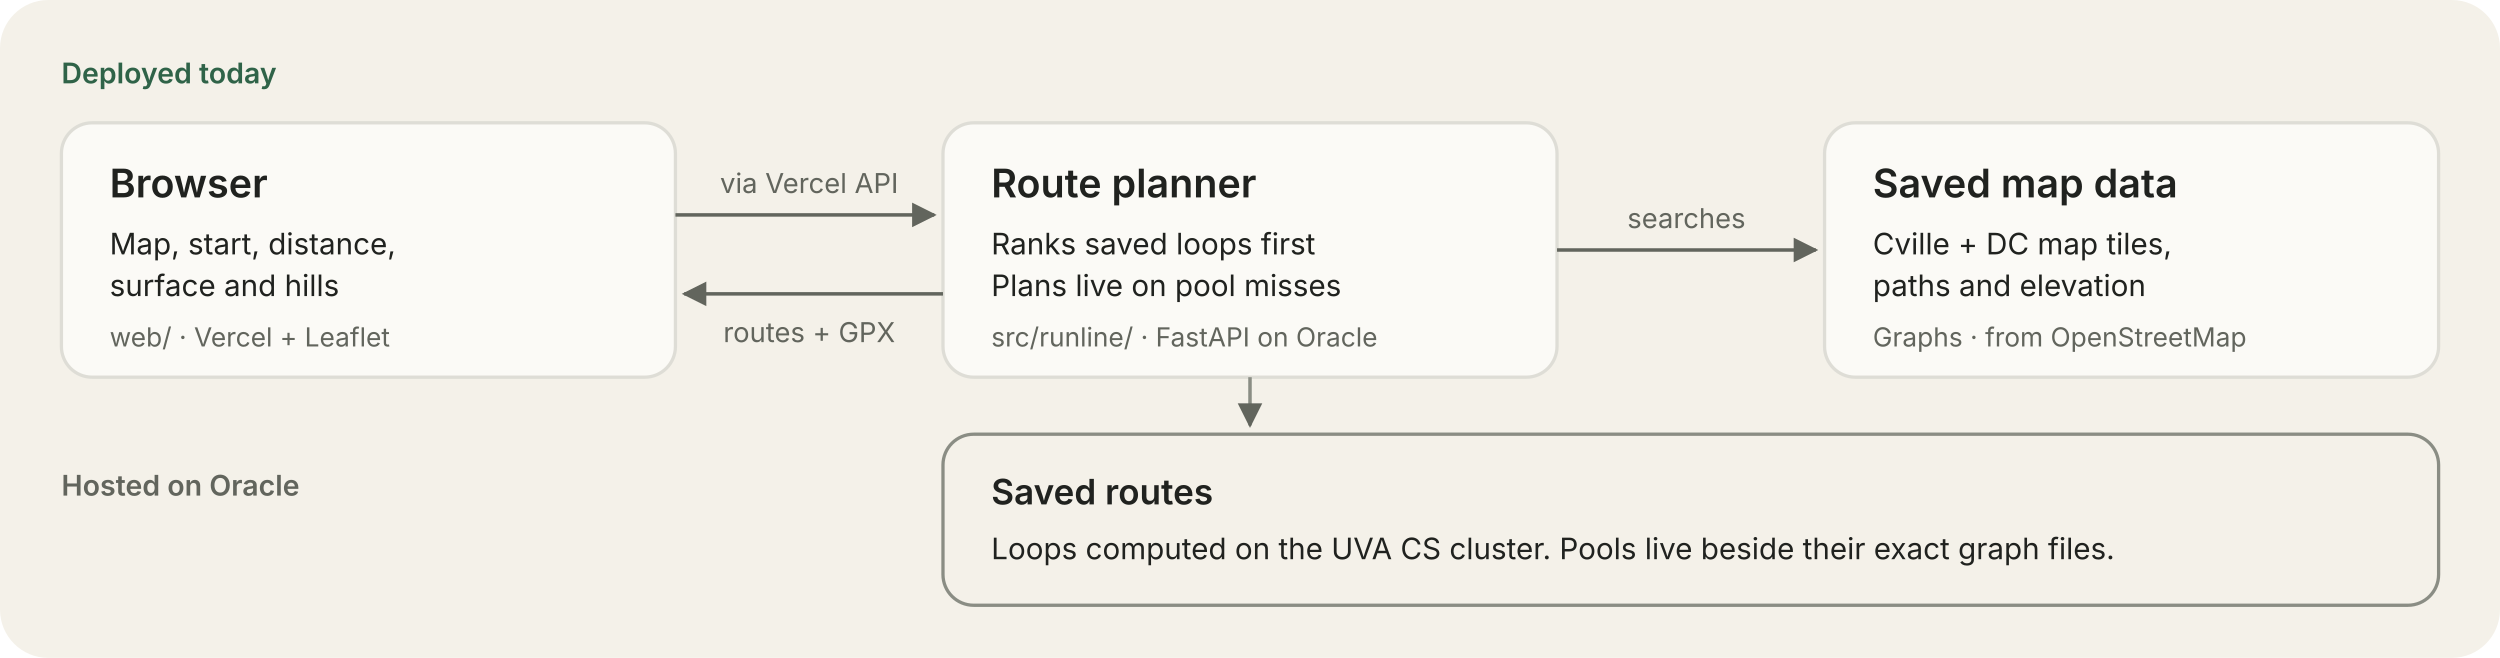
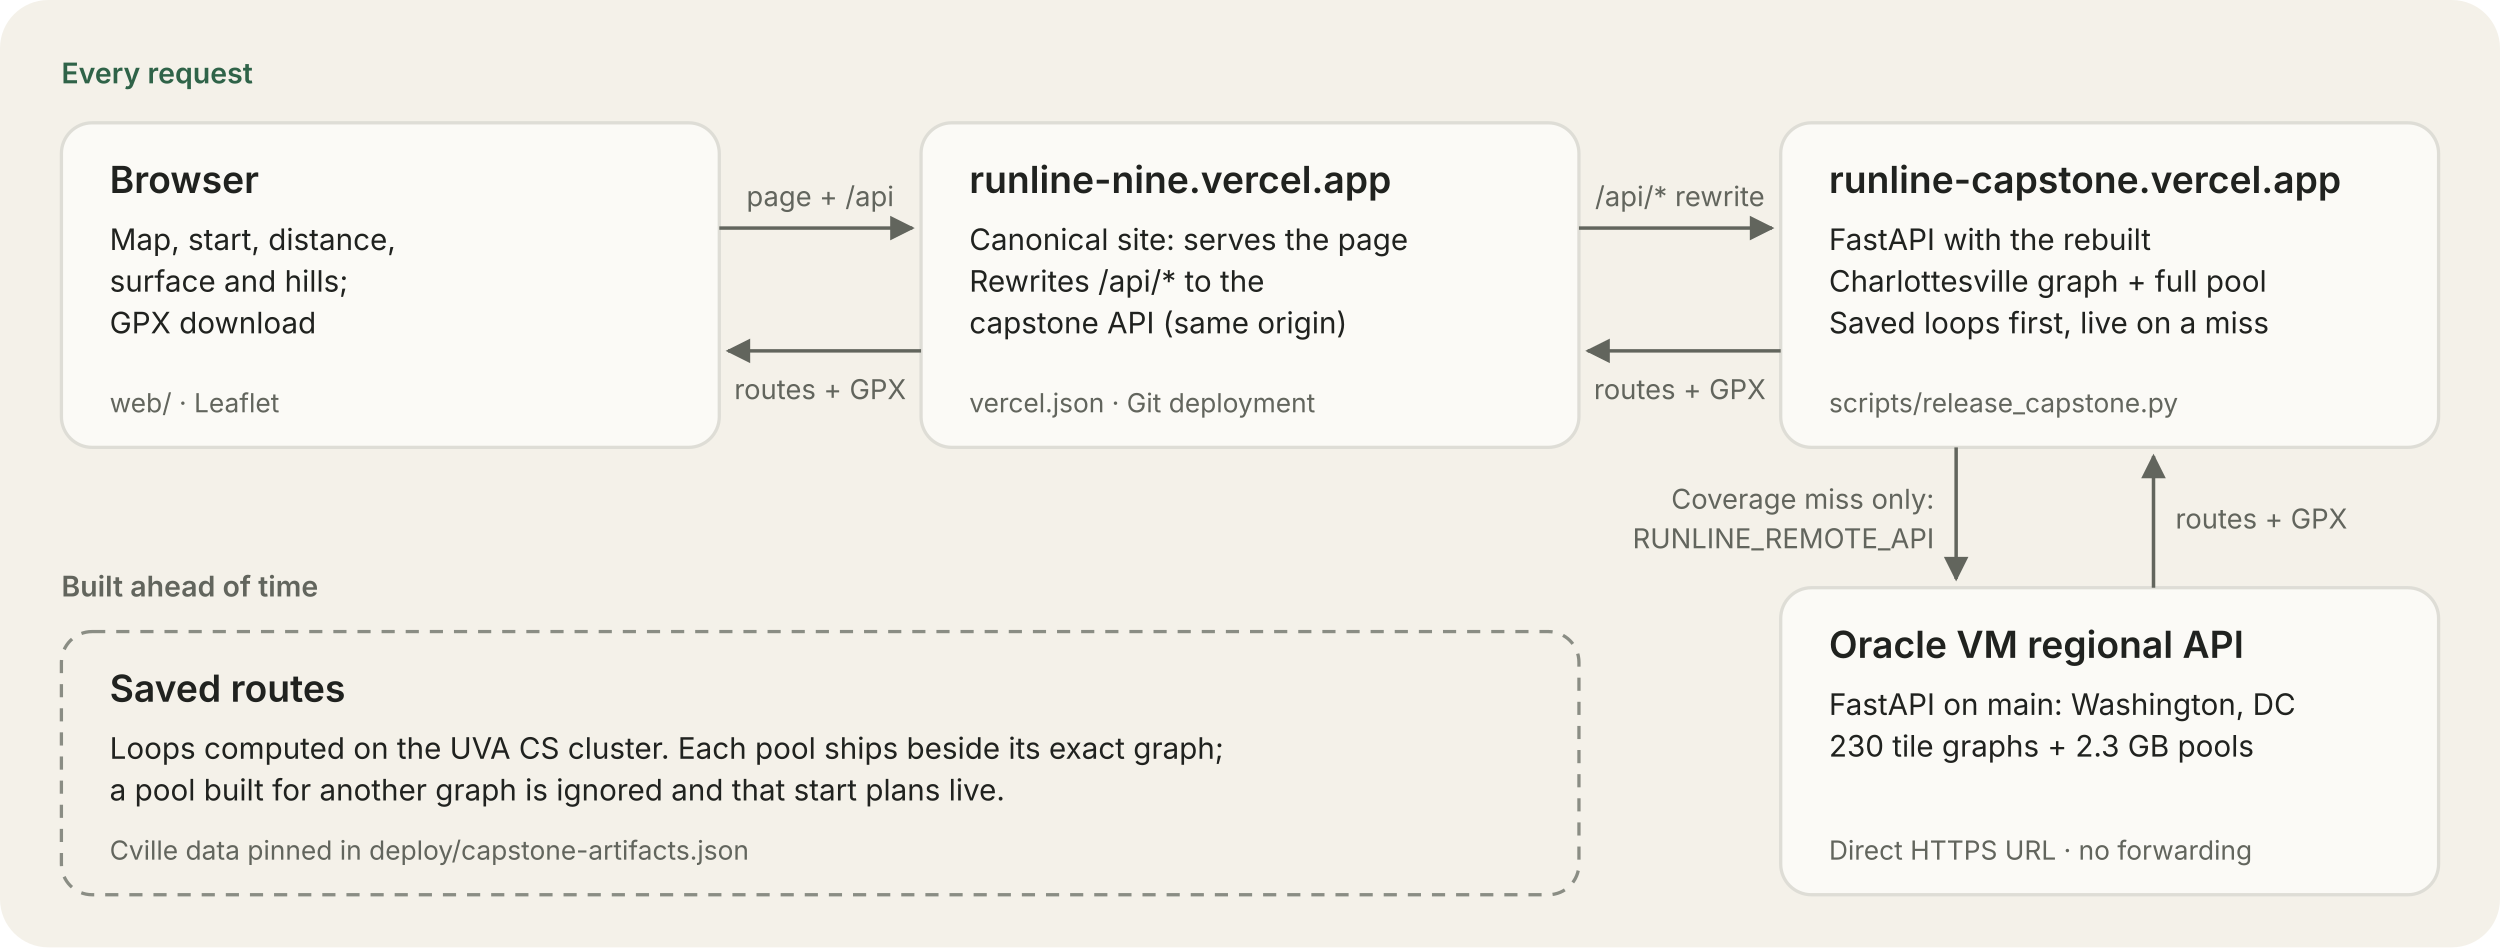
- <svg xmlns="http://www.w3.org/2000/svg" viewBox="0 0 1140 300" role="img" aria-labelledby="title">
-   <defs>
-     <marker id="arrow" viewBox="0 0 10 10" refX="9" refY="5" markerWidth="7" markerHeight="7" orient="auto-start-reverse">
-       <path d="M0 0 L10 5 L0 10 z" fill="#62655d" />
-     </marker>
-     <style>
-       text { font-family: "DM Sans", "Inter", -apple-system, "Segoe UI", sans-serif; fill: #20221f; }
-       .name { font-size: 18px; font-weight: 600; }
-       .what { font-size: 13.5px; }
-       .tech { font-size: 12px; fill: #62655d; }
-       .edge { font-size: 12.5px; fill: #62655d; }
-       .tag { font-size: 13px; font-weight: 600; fill: #2f6348; }
-     </style>
-   </defs>
-   <rect width="1140" height="300" rx="22" fill="#f4f1e9" />
-   <text class="tag" x="28" y="38">Deployed today</text>
-   <g fill="#fbfaf6" stroke="#deddd6" stroke-width="1.5">
-     <rect x="28" y="56" width="280" height="116" rx="14" />
-     <rect x="430" y="56" width="280" height="116" rx="14" />
-     <rect x="832" y="56" width="280" height="116" rx="14" />
+ <svg xmlns="http://www.w3.org/2000/svg" viewBox="0 0 1140 432" role="img" aria-labelledby="title">
+   <clipPath id="card">
+     <rect width="1140" height="432" rx="22" />
+   </clipPath>
+   <g clip-path="url(#card)">
+     <defs>
+       <marker id="arrow" viewBox="0 0 10 10" refX="9" refY="5" markerWidth="7" markerHeight="7" orient="auto-start-reverse">
+         <path d="M0 0 L10 5 L0 10 z" fill="#62655d" />
+       </marker>
+       <style>text { font-family: "DM Sans", "Inter", -apple-system, "Segoe UI", sans-serif; fill: #20221f; }.name { font-size: 17px; font-weight: 600; } .what { font-size: 13.5px; }.tech { font-size: 12px; fill: #62655d; } .edge { font-size: 12.5px; fill: #62655d; }.tag { font-size: 13px; font-weight: 600; fill: #2f6348; }</style>
+     </defs>
+     <rect width="1140" height="432" fill="#f4f1e9" />
+     <text class="tag" x="28" y="38">Every request</text>
+     <rect x="28" y="56" width="300" height="148" rx="14" stroke-width="1.5" stroke="#deddd6" fill="#fbfaf6" />
+     <text class="name" x="50" y="88">Browser</text>
+     <text class="what" x="50" y="114">Map, start, distance,</text>
+     <text class="what" x="50" y="133">surface and hills;</text>
+     <text class="what" x="50" y="152">GPX download</text>
+     <text class="tech" x="50" y="188">web/ · Leaflet</text>
+     <rect x="420" y="56" width="300" height="148" rx="14" stroke-width="1.5" stroke="#deddd6" fill="#fbfaf6" />
+     <text class="name" x="442" y="88">runline-nine.vercel.app</text>
+     <text class="what" x="442" y="114">Canonical site: serves the page</text>
+     <text class="what" x="442" y="133">Rewrites /api/* to the</text>
+     <text class="what" x="442" y="152">capstone API (same origin)</text>
+     <text class="tech" x="442" y="188">vercel.json · Git deployment</text>
+     <rect x="812" y="56" width="300" height="148" rx="14" stroke-width="1.5" stroke="#deddd6" fill="#fbfaf6" />
+     <text class="name" x="834" y="88">runline-capstone.vercel.app</text>
+     <text class="what" x="834" y="114">FastAPI with the rebuilt</text>
+     <text class="what" x="834" y="133">Charlottesville graph + full pool</text>
+     <text class="what" x="834" y="152">Saved loops first, live on a miss</text>
+     <text class="tech" x="834" y="188">scripts/release_capstone.py</text>
+     <path d="M328 104 H416" fill="none" stroke="#62655d" stroke-width="1.6" marker-end="url(#arrow)" />
+     <path d="M420 160 H332" fill="none" stroke="#62655d" stroke-width="1.6" marker-end="url(#arrow)" />
+     <text class="edge" x="374" y="94" text-anchor="middle">page + /api</text>
+     <text class="edge" x="374" y="182" text-anchor="middle">routes + GPX</text>
+     <path d="M720 104 H808" fill="none" stroke="#62655d" stroke-width="1.6" marker-end="url(#arrow)" />
+     <path d="M812 160 H724" fill="none" stroke="#62655d" stroke-width="1.6" marker-end="url(#arrow)" />
+     <text class="edge" x="766" y="94" text-anchor="middle">/api/* rewrite</text>
+     <text class="edge" x="766" y="182" text-anchor="middle">routes + GPX</text>
+     <rect x="812" y="268" width="300" height="140" rx="14" stroke-width="1.5" stroke="#deddd6" fill="#fbfaf6" />
+     <text class="name" x="834" y="300">Oracle VM regional API</text>
+     <text class="what" x="834" y="326">FastAPI on main: Washington, DC</text>
+     <text class="what" x="834" y="345">230 tile graphs + 2.3 GB pools</text>
+     <text class="tech" x="834" y="392">Direct HTTPS URL · no forwarding</text>
+     <path d="M892 204 V264" fill="none" stroke="#62655d" stroke-width="1.6" marker-end="url(#arrow)" />
+     <path d="M982 268 V208" fill="none" stroke="#62655d" stroke-width="1.6" marker-end="url(#arrow)" />
+     <text class="edge" x="882" y="232" text-anchor="end">Coverage miss only:</text>
+     <text class="edge" x="882" y="250" text-anchor="end">RUNLINE_REMOTE_API</text>
+     <text class="edge" x="992" y="241" text-anchor="start">routes + GPX</text>
+     <text class="tag" x="28" y="272" style="fill:#62655d">Built ahead of time</text>
+     <rect x="28" y="288" width="692" height="120" rx="14" stroke-width="1.5" stroke="#8a8d84" stroke-dasharray="6 5" fill="none" />
+     <text class="name" x="50" y="320">Saved routes</text>
+     <text class="what" x="50" y="346">Loops computed on the UVA CS cluster. Each pool ships beside its exact graph;</text>
+     <text class="what" x="50" y="365">a pool built for another graph is ignored and that start plans live.</text>
+     <text class="tech" x="50" y="392">Cville data pinned in deploy/capstone-artifacts.json</text>
  </g>
-   <text class="name" x="50" y="90">Browser</text>
-   <text class="what" x="50" y="116">Map, start, distance,</text>
-   <text class="what" x="50" y="135">surface and hills</text>
-   <text class="tech" x="50" y="158">web/ · Vercel + Leaflet</text>
-   <text class="name" x="452" y="90">Route planner</text>
-   <text class="what" x="452" y="116">Ranks saved loops first</text>
-   <text class="what" x="452" y="135">Plans live on pool misses</text>
-   <text class="tech" x="452" y="158">src/runline/ · FastAPI on Oracle</text>
-   <text class="name" x="854" y="90">Saved map data</text>
-   <text class="what" x="854" y="116">Cville + DC map tiles,</text>
-   <text class="what" x="854" y="135">paths and elevation</text>
-   <text class="tech" x="854" y="158">Graphs · from OpenStreetMap</text>
-   <g fill="none" stroke="#62655d" stroke-width="1.6">
-     <path d="M308 98 H426" marker-end="url(#arrow)" />
-     <path d="M430 134 H312" marker-end="url(#arrow)" />
-     <path d="M710 114 H828" marker-end="url(#arrow)" />
-   </g>
-   <text class="edge" x="369" y="88" text-anchor="middle">via Vercel API</text>
-   <text class="edge" x="369" y="156" text-anchor="middle">routes + GPX</text>
-   <text class="edge" x="769" y="104" text-anchor="middle">searches</text>
-   <text class="tag" x="28" y="226" style="fill:#62655d">Hosted on Oracle</text>
-   <rect x="430" y="198" width="682" height="78" rx="14" fill="none" stroke="#8a8d84" stroke-width="1.5" />
-   <text class="name" x="452" y="230" style="font-size:16px">Saved routes</text>
-   <text class="what" x="452" y="255">Loops computed on the UVA CS cluster. Pools live beside their exact graph files.</text>
-   <path d="M570 172 V194" fill="none" stroke="#8a8d84" stroke-width="1.6" marker-end="url(#arrow)" />
</svg>
